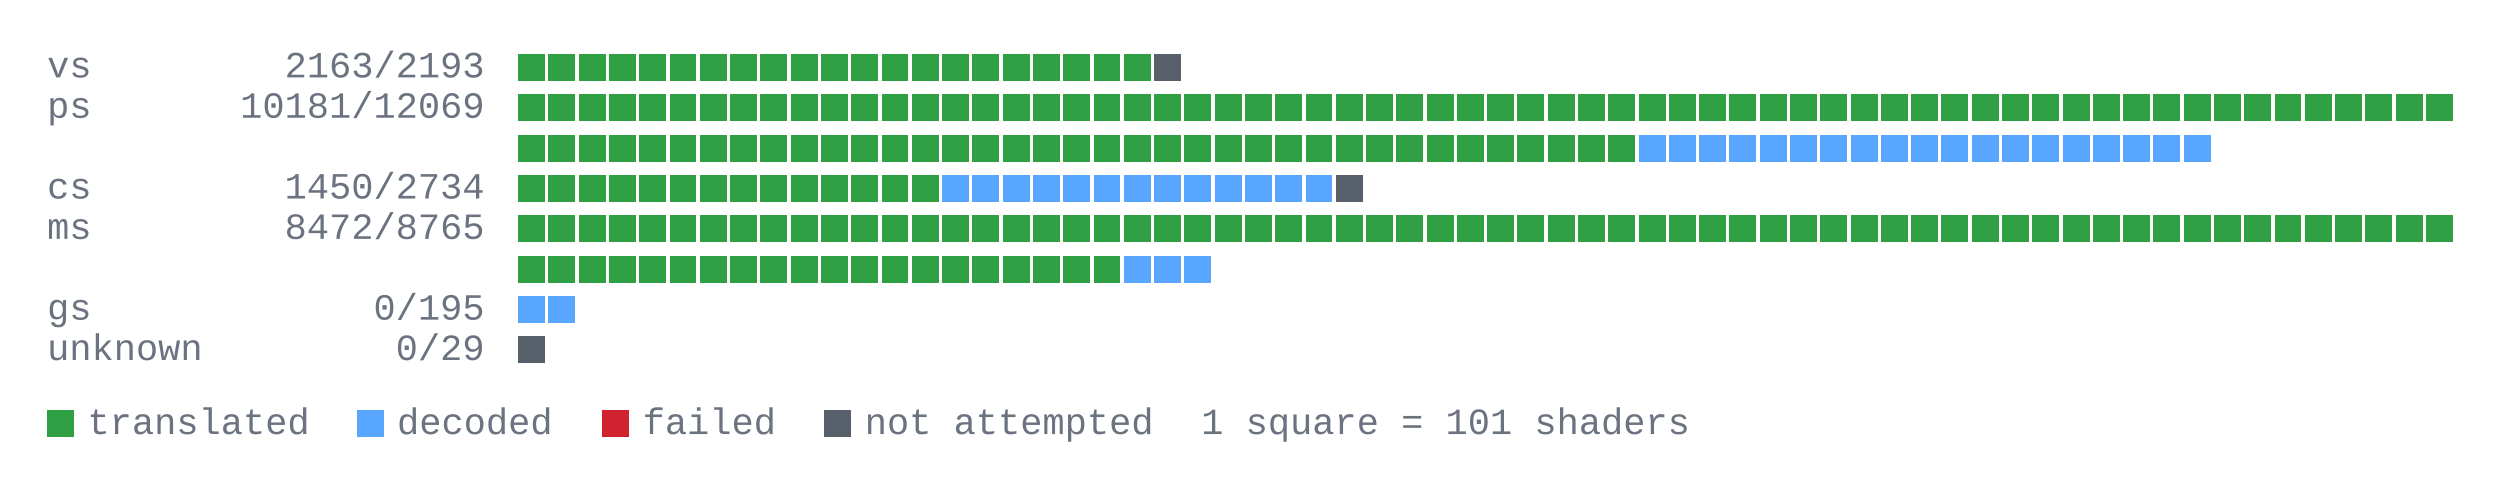
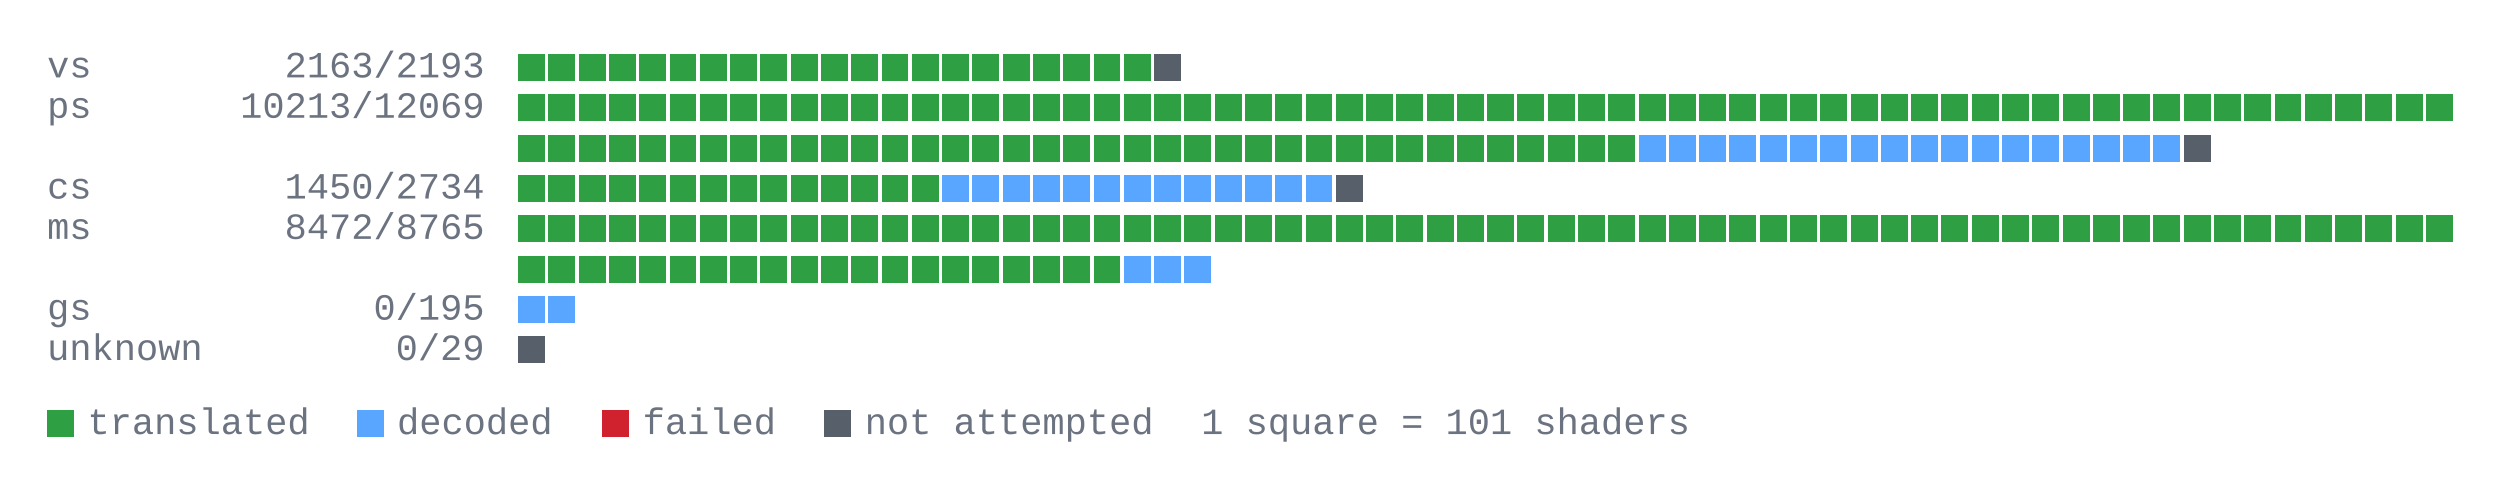
<svg xmlns="http://www.w3.org/2000/svg" width="743" height="146" viewBox="0 0 743 146" role="img">
  <g font-family="ui-monospace, SFMono-Regular, Menlo, Consolas, 'Liberation Mono', monospace" font-size="11" fill="#6b7280">
    <text x="14" y="23">vs</text>
    <text x="144" y="23" text-anchor="end">2163/2193</text>
    <g shape-rendering="crispEdges">
      <rect x="154" y="16" width="8" height="8" fill="#2ea043" />
      <rect x="163" y="16" width="8" height="8" fill="#2ea043" />
      <rect x="172" y="16" width="8" height="8" fill="#2ea043" />
      <rect x="181" y="16" width="8" height="8" fill="#2ea043" />
      <rect x="190" y="16" width="8" height="8" fill="#2ea043" />
      <rect x="199" y="16" width="8" height="8" fill="#2ea043" />
      <rect x="208" y="16" width="8" height="8" fill="#2ea043" />
      <rect x="217" y="16" width="8" height="8" fill="#2ea043" />
      <rect x="226" y="16" width="8" height="8" fill="#2ea043" />
      <rect x="235" y="16" width="8" height="8" fill="#2ea043" />
      <rect x="244" y="16" width="8" height="8" fill="#2ea043" />
      <rect x="253" y="16" width="8" height="8" fill="#2ea043" />
      <rect x="262" y="16" width="8" height="8" fill="#2ea043" />
      <rect x="271" y="16" width="8" height="8" fill="#2ea043" />
      <rect x="280" y="16" width="8" height="8" fill="#2ea043" />
      <rect x="289" y="16" width="8" height="8" fill="#2ea043" />
      <rect x="298" y="16" width="8" height="8" fill="#2ea043" />
      <rect x="307" y="16" width="8" height="8" fill="#2ea043" />
      <rect x="316" y="16" width="8" height="8" fill="#2ea043" />
      <rect x="325" y="16" width="8" height="8" fill="#2ea043" />
      <rect x="334" y="16" width="8" height="8" fill="#2ea043" />
      <rect x="343" y="16" width="8" height="8" fill="#57606a" />
    </g>
    <text x="14" y="35">ps</text>
-     <text x="144" y="35" text-anchor="end">10181/12069</text>
+     <text x="144" y="35" text-anchor="end">10213/12069</text>
    <g shape-rendering="crispEdges">
      <rect x="154" y="28" width="8" height="8" fill="#2ea043" />
      <rect x="163" y="28" width="8" height="8" fill="#2ea043" />
      <rect x="172" y="28" width="8" height="8" fill="#2ea043" />
      <rect x="181" y="28" width="8" height="8" fill="#2ea043" />
      <rect x="190" y="28" width="8" height="8" fill="#2ea043" />
      <rect x="199" y="28" width="8" height="8" fill="#2ea043" />
      <rect x="208" y="28" width="8" height="8" fill="#2ea043" />
      <rect x="217" y="28" width="8" height="8" fill="#2ea043" />
      <rect x="226" y="28" width="8" height="8" fill="#2ea043" />
      <rect x="235" y="28" width="8" height="8" fill="#2ea043" />
      <rect x="244" y="28" width="8" height="8" fill="#2ea043" />
      <rect x="253" y="28" width="8" height="8" fill="#2ea043" />
      <rect x="262" y="28" width="8" height="8" fill="#2ea043" />
      <rect x="271" y="28" width="8" height="8" fill="#2ea043" />
      <rect x="280" y="28" width="8" height="8" fill="#2ea043" />
      <rect x="289" y="28" width="8" height="8" fill="#2ea043" />
      <rect x="298" y="28" width="8" height="8" fill="#2ea043" />
      <rect x="307" y="28" width="8" height="8" fill="#2ea043" />
      <rect x="316" y="28" width="8" height="8" fill="#2ea043" />
      <rect x="325" y="28" width="8" height="8" fill="#2ea043" />
      <rect x="334" y="28" width="8" height="8" fill="#2ea043" />
      <rect x="343" y="28" width="8" height="8" fill="#2ea043" />
      <rect x="352" y="28" width="8" height="8" fill="#2ea043" />
      <rect x="361" y="28" width="8" height="8" fill="#2ea043" />
      <rect x="370" y="28" width="8" height="8" fill="#2ea043" />
      <rect x="379" y="28" width="8" height="8" fill="#2ea043" />
      <rect x="388" y="28" width="8" height="8" fill="#2ea043" />
      <rect x="397" y="28" width="8" height="8" fill="#2ea043" />
      <rect x="406" y="28" width="8" height="8" fill="#2ea043" />
      <rect x="415" y="28" width="8" height="8" fill="#2ea043" />
      <rect x="424" y="28" width="8" height="8" fill="#2ea043" />
      <rect x="433" y="28" width="8" height="8" fill="#2ea043" />
      <rect x="442" y="28" width="8" height="8" fill="#2ea043" />
      <rect x="451" y="28" width="8" height="8" fill="#2ea043" />
      <rect x="460" y="28" width="8" height="8" fill="#2ea043" />
      <rect x="469" y="28" width="8" height="8" fill="#2ea043" />
      <rect x="478" y="28" width="8" height="8" fill="#2ea043" />
      <rect x="487" y="28" width="8" height="8" fill="#2ea043" />
      <rect x="496" y="28" width="8" height="8" fill="#2ea043" />
      <rect x="505" y="28" width="8" height="8" fill="#2ea043" />
      <rect x="514" y="28" width="8" height="8" fill="#2ea043" />
      <rect x="523" y="28" width="8" height="8" fill="#2ea043" />
      <rect x="532" y="28" width="8" height="8" fill="#2ea043" />
      <rect x="541" y="28" width="8" height="8" fill="#2ea043" />
      <rect x="550" y="28" width="8" height="8" fill="#2ea043" />
      <rect x="559" y="28" width="8" height="8" fill="#2ea043" />
      <rect x="568" y="28" width="8" height="8" fill="#2ea043" />
      <rect x="577" y="28" width="8" height="8" fill="#2ea043" />
      <rect x="586" y="28" width="8" height="8" fill="#2ea043" />
      <rect x="595" y="28" width="8" height="8" fill="#2ea043" />
      <rect x="604" y="28" width="8" height="8" fill="#2ea043" />
      <rect x="613" y="28" width="8" height="8" fill="#2ea043" />
      <rect x="622" y="28" width="8" height="8" fill="#2ea043" />
      <rect x="631" y="28" width="8" height="8" fill="#2ea043" />
      <rect x="640" y="28" width="8" height="8" fill="#2ea043" />
      <rect x="649" y="28" width="8" height="8" fill="#2ea043" />
      <rect x="658" y="28" width="8" height="8" fill="#2ea043" />
      <rect x="667" y="28" width="8" height="8" fill="#2ea043" />
      <rect x="676" y="28" width="8" height="8" fill="#2ea043" />
      <rect x="685" y="28" width="8" height="8" fill="#2ea043" />
      <rect x="694" y="28" width="8" height="8" fill="#2ea043" />
      <rect x="703" y="28" width="8" height="8" fill="#2ea043" />
      <rect x="712" y="28" width="8" height="8" fill="#2ea043" />
      <rect x="721" y="28" width="8" height="8" fill="#2ea043" />
      <rect x="154" y="40" width="8" height="8" fill="#2ea043" />
      <rect x="163" y="40" width="8" height="8" fill="#2ea043" />
      <rect x="172" y="40" width="8" height="8" fill="#2ea043" />
      <rect x="181" y="40" width="8" height="8" fill="#2ea043" />
      <rect x="190" y="40" width="8" height="8" fill="#2ea043" />
      <rect x="199" y="40" width="8" height="8" fill="#2ea043" />
      <rect x="208" y="40" width="8" height="8" fill="#2ea043" />
      <rect x="217" y="40" width="8" height="8" fill="#2ea043" />
      <rect x="226" y="40" width="8" height="8" fill="#2ea043" />
      <rect x="235" y="40" width="8" height="8" fill="#2ea043" />
      <rect x="244" y="40" width="8" height="8" fill="#2ea043" />
      <rect x="253" y="40" width="8" height="8" fill="#2ea043" />
      <rect x="262" y="40" width="8" height="8" fill="#2ea043" />
      <rect x="271" y="40" width="8" height="8" fill="#2ea043" />
      <rect x="280" y="40" width="8" height="8" fill="#2ea043" />
      <rect x="289" y="40" width="8" height="8" fill="#2ea043" />
      <rect x="298" y="40" width="8" height="8" fill="#2ea043" />
      <rect x="307" y="40" width="8" height="8" fill="#2ea043" />
      <rect x="316" y="40" width="8" height="8" fill="#2ea043" />
      <rect x="325" y="40" width="8" height="8" fill="#2ea043" />
      <rect x="334" y="40" width="8" height="8" fill="#2ea043" />
      <rect x="343" y="40" width="8" height="8" fill="#2ea043" />
      <rect x="352" y="40" width="8" height="8" fill="#2ea043" />
      <rect x="361" y="40" width="8" height="8" fill="#2ea043" />
      <rect x="370" y="40" width="8" height="8" fill="#2ea043" />
      <rect x="379" y="40" width="8" height="8" fill="#2ea043" />
      <rect x="388" y="40" width="8" height="8" fill="#2ea043" />
      <rect x="397" y="40" width="8" height="8" fill="#2ea043" />
      <rect x="406" y="40" width="8" height="8" fill="#2ea043" />
      <rect x="415" y="40" width="8" height="8" fill="#2ea043" />
      <rect x="424" y="40" width="8" height="8" fill="#2ea043" />
      <rect x="433" y="40" width="8" height="8" fill="#2ea043" />
      <rect x="442" y="40" width="8" height="8" fill="#2ea043" />
      <rect x="451" y="40" width="8" height="8" fill="#2ea043" />
      <rect x="460" y="40" width="8" height="8" fill="#2ea043" />
      <rect x="469" y="40" width="8" height="8" fill="#2ea043" />
      <rect x="478" y="40" width="8" height="8" fill="#2ea043" />
      <rect x="487" y="40" width="8" height="8" fill="#58a6ff" />
      <rect x="496" y="40" width="8" height="8" fill="#58a6ff" />
      <rect x="505" y="40" width="8" height="8" fill="#58a6ff" />
      <rect x="514" y="40" width="8" height="8" fill="#58a6ff" />
      <rect x="523" y="40" width="8" height="8" fill="#58a6ff" />
      <rect x="532" y="40" width="8" height="8" fill="#58a6ff" />
      <rect x="541" y="40" width="8" height="8" fill="#58a6ff" />
      <rect x="550" y="40" width="8" height="8" fill="#58a6ff" />
      <rect x="559" y="40" width="8" height="8" fill="#58a6ff" />
      <rect x="568" y="40" width="8" height="8" fill="#58a6ff" />
      <rect x="577" y="40" width="8" height="8" fill="#58a6ff" />
      <rect x="586" y="40" width="8" height="8" fill="#58a6ff" />
      <rect x="595" y="40" width="8" height="8" fill="#58a6ff" />
      <rect x="604" y="40" width="8" height="8" fill="#58a6ff" />
      <rect x="613" y="40" width="8" height="8" fill="#58a6ff" />
      <rect x="622" y="40" width="8" height="8" fill="#58a6ff" />
      <rect x="631" y="40" width="8" height="8" fill="#58a6ff" />
      <rect x="640" y="40" width="8" height="8" fill="#58a6ff" />
-       <rect x="649" y="40" width="8" height="8" fill="#58a6ff" />
+       <rect x="649" y="40" width="8" height="8" fill="#57606a" />
    </g>
    <text x="14" y="59">cs</text>
    <text x="144" y="59" text-anchor="end">1450/2734</text>
    <g shape-rendering="crispEdges">
      <rect x="154" y="52" width="8" height="8" fill="#2ea043" />
      <rect x="163" y="52" width="8" height="8" fill="#2ea043" />
      <rect x="172" y="52" width="8" height="8" fill="#2ea043" />
      <rect x="181" y="52" width="8" height="8" fill="#2ea043" />
      <rect x="190" y="52" width="8" height="8" fill="#2ea043" />
      <rect x="199" y="52" width="8" height="8" fill="#2ea043" />
      <rect x="208" y="52" width="8" height="8" fill="#2ea043" />
      <rect x="217" y="52" width="8" height="8" fill="#2ea043" />
      <rect x="226" y="52" width="8" height="8" fill="#2ea043" />
      <rect x="235" y="52" width="8" height="8" fill="#2ea043" />
      <rect x="244" y="52" width="8" height="8" fill="#2ea043" />
      <rect x="253" y="52" width="8" height="8" fill="#2ea043" />
      <rect x="262" y="52" width="8" height="8" fill="#2ea043" />
      <rect x="271" y="52" width="8" height="8" fill="#2ea043" />
      <rect x="280" y="52" width="8" height="8" fill="#58a6ff" />
      <rect x="289" y="52" width="8" height="8" fill="#58a6ff" />
      <rect x="298" y="52" width="8" height="8" fill="#58a6ff" />
      <rect x="307" y="52" width="8" height="8" fill="#58a6ff" />
      <rect x="316" y="52" width="8" height="8" fill="#58a6ff" />
      <rect x="325" y="52" width="8" height="8" fill="#58a6ff" />
      <rect x="334" y="52" width="8" height="8" fill="#58a6ff" />
      <rect x="343" y="52" width="8" height="8" fill="#58a6ff" />
      <rect x="352" y="52" width="8" height="8" fill="#58a6ff" />
      <rect x="361" y="52" width="8" height="8" fill="#58a6ff" />
      <rect x="370" y="52" width="8" height="8" fill="#58a6ff" />
      <rect x="379" y="52" width="8" height="8" fill="#58a6ff" />
      <rect x="388" y="52" width="8" height="8" fill="#58a6ff" />
      <rect x="397" y="52" width="8" height="8" fill="#57606a" />
    </g>
    <text x="14" y="71">ms</text>
    <text x="144" y="71" text-anchor="end">8472/8765</text>
    <g shape-rendering="crispEdges">
      <rect x="154" y="64" width="8" height="8" fill="#2ea043" />
      <rect x="163" y="64" width="8" height="8" fill="#2ea043" />
      <rect x="172" y="64" width="8" height="8" fill="#2ea043" />
      <rect x="181" y="64" width="8" height="8" fill="#2ea043" />
      <rect x="190" y="64" width="8" height="8" fill="#2ea043" />
      <rect x="199" y="64" width="8" height="8" fill="#2ea043" />
      <rect x="208" y="64" width="8" height="8" fill="#2ea043" />
      <rect x="217" y="64" width="8" height="8" fill="#2ea043" />
      <rect x="226" y="64" width="8" height="8" fill="#2ea043" />
      <rect x="235" y="64" width="8" height="8" fill="#2ea043" />
      <rect x="244" y="64" width="8" height="8" fill="#2ea043" />
      <rect x="253" y="64" width="8" height="8" fill="#2ea043" />
      <rect x="262" y="64" width="8" height="8" fill="#2ea043" />
      <rect x="271" y="64" width="8" height="8" fill="#2ea043" />
      <rect x="280" y="64" width="8" height="8" fill="#2ea043" />
      <rect x="289" y="64" width="8" height="8" fill="#2ea043" />
      <rect x="298" y="64" width="8" height="8" fill="#2ea043" />
      <rect x="307" y="64" width="8" height="8" fill="#2ea043" />
      <rect x="316" y="64" width="8" height="8" fill="#2ea043" />
      <rect x="325" y="64" width="8" height="8" fill="#2ea043" />
      <rect x="334" y="64" width="8" height="8" fill="#2ea043" />
      <rect x="343" y="64" width="8" height="8" fill="#2ea043" />
      <rect x="352" y="64" width="8" height="8" fill="#2ea043" />
      <rect x="361" y="64" width="8" height="8" fill="#2ea043" />
      <rect x="370" y="64" width="8" height="8" fill="#2ea043" />
      <rect x="379" y="64" width="8" height="8" fill="#2ea043" />
      <rect x="388" y="64" width="8" height="8" fill="#2ea043" />
      <rect x="397" y="64" width="8" height="8" fill="#2ea043" />
      <rect x="406" y="64" width="8" height="8" fill="#2ea043" />
      <rect x="415" y="64" width="8" height="8" fill="#2ea043" />
      <rect x="424" y="64" width="8" height="8" fill="#2ea043" />
      <rect x="433" y="64" width="8" height="8" fill="#2ea043" />
      <rect x="442" y="64" width="8" height="8" fill="#2ea043" />
      <rect x="451" y="64" width="8" height="8" fill="#2ea043" />
      <rect x="460" y="64" width="8" height="8" fill="#2ea043" />
      <rect x="469" y="64" width="8" height="8" fill="#2ea043" />
      <rect x="478" y="64" width="8" height="8" fill="#2ea043" />
      <rect x="487" y="64" width="8" height="8" fill="#2ea043" />
      <rect x="496" y="64" width="8" height="8" fill="#2ea043" />
      <rect x="505" y="64" width="8" height="8" fill="#2ea043" />
      <rect x="514" y="64" width="8" height="8" fill="#2ea043" />
      <rect x="523" y="64" width="8" height="8" fill="#2ea043" />
      <rect x="532" y="64" width="8" height="8" fill="#2ea043" />
      <rect x="541" y="64" width="8" height="8" fill="#2ea043" />
      <rect x="550" y="64" width="8" height="8" fill="#2ea043" />
      <rect x="559" y="64" width="8" height="8" fill="#2ea043" />
      <rect x="568" y="64" width="8" height="8" fill="#2ea043" />
      <rect x="577" y="64" width="8" height="8" fill="#2ea043" />
      <rect x="586" y="64" width="8" height="8" fill="#2ea043" />
      <rect x="595" y="64" width="8" height="8" fill="#2ea043" />
      <rect x="604" y="64" width="8" height="8" fill="#2ea043" />
      <rect x="613" y="64" width="8" height="8" fill="#2ea043" />
      <rect x="622" y="64" width="8" height="8" fill="#2ea043" />
      <rect x="631" y="64" width="8" height="8" fill="#2ea043" />
      <rect x="640" y="64" width="8" height="8" fill="#2ea043" />
      <rect x="649" y="64" width="8" height="8" fill="#2ea043" />
      <rect x="658" y="64" width="8" height="8" fill="#2ea043" />
      <rect x="667" y="64" width="8" height="8" fill="#2ea043" />
      <rect x="676" y="64" width="8" height="8" fill="#2ea043" />
      <rect x="685" y="64" width="8" height="8" fill="#2ea043" />
      <rect x="694" y="64" width="8" height="8" fill="#2ea043" />
      <rect x="703" y="64" width="8" height="8" fill="#2ea043" />
      <rect x="712" y="64" width="8" height="8" fill="#2ea043" />
      <rect x="721" y="64" width="8" height="8" fill="#2ea043" />
      <rect x="154" y="76" width="8" height="8" fill="#2ea043" />
      <rect x="163" y="76" width="8" height="8" fill="#2ea043" />
      <rect x="172" y="76" width="8" height="8" fill="#2ea043" />
      <rect x="181" y="76" width="8" height="8" fill="#2ea043" />
      <rect x="190" y="76" width="8" height="8" fill="#2ea043" />
      <rect x="199" y="76" width="8" height="8" fill="#2ea043" />
      <rect x="208" y="76" width="8" height="8" fill="#2ea043" />
      <rect x="217" y="76" width="8" height="8" fill="#2ea043" />
      <rect x="226" y="76" width="8" height="8" fill="#2ea043" />
      <rect x="235" y="76" width="8" height="8" fill="#2ea043" />
      <rect x="244" y="76" width="8" height="8" fill="#2ea043" />
      <rect x="253" y="76" width="8" height="8" fill="#2ea043" />
      <rect x="262" y="76" width="8" height="8" fill="#2ea043" />
      <rect x="271" y="76" width="8" height="8" fill="#2ea043" />
      <rect x="280" y="76" width="8" height="8" fill="#2ea043" />
      <rect x="289" y="76" width="8" height="8" fill="#2ea043" />
      <rect x="298" y="76" width="8" height="8" fill="#2ea043" />
      <rect x="307" y="76" width="8" height="8" fill="#2ea043" />
      <rect x="316" y="76" width="8" height="8" fill="#2ea043" />
      <rect x="325" y="76" width="8" height="8" fill="#2ea043" />
      <rect x="334" y="76" width="8" height="8" fill="#58a6ff" />
      <rect x="343" y="76" width="8" height="8" fill="#58a6ff" />
      <rect x="352" y="76" width="8" height="8" fill="#58a6ff" />
    </g>
    <text x="14" y="95">gs</text>
    <text x="144" y="95" text-anchor="end">0/195</text>
    <g shape-rendering="crispEdges">
      <rect x="154" y="88" width="8" height="8" fill="#58a6ff" />
      <rect x="163" y="88" width="8" height="8" fill="#58a6ff" />
    </g>
    <text x="14" y="107">unknown</text>
    <text x="144" y="107" text-anchor="end">0/29</text>
    <g shape-rendering="crispEdges">
      <rect x="154" y="100" width="8" height="8" fill="#57606a" />
    </g>
    <g shape-rendering="crispEdges">
      <rect x="14" y="122" width="8" height="8" fill="#2ea043" />
      <text x="26" y="129">translated</text>
      <rect x="106" y="122" width="8" height="8" fill="#58a6ff" />
      <text x="118" y="129">decoded</text>
      <rect x="179" y="122" width="8" height="8" fill="#cf222e" />
      <text x="191" y="129">failed</text>
      <rect x="245" y="122" width="8" height="8" fill="#57606a" />
      <text x="257" y="129">not attempted</text>
      <text x="357" y="129">1 square = 101 shaders</text>
    </g>
  </g>
</svg>
